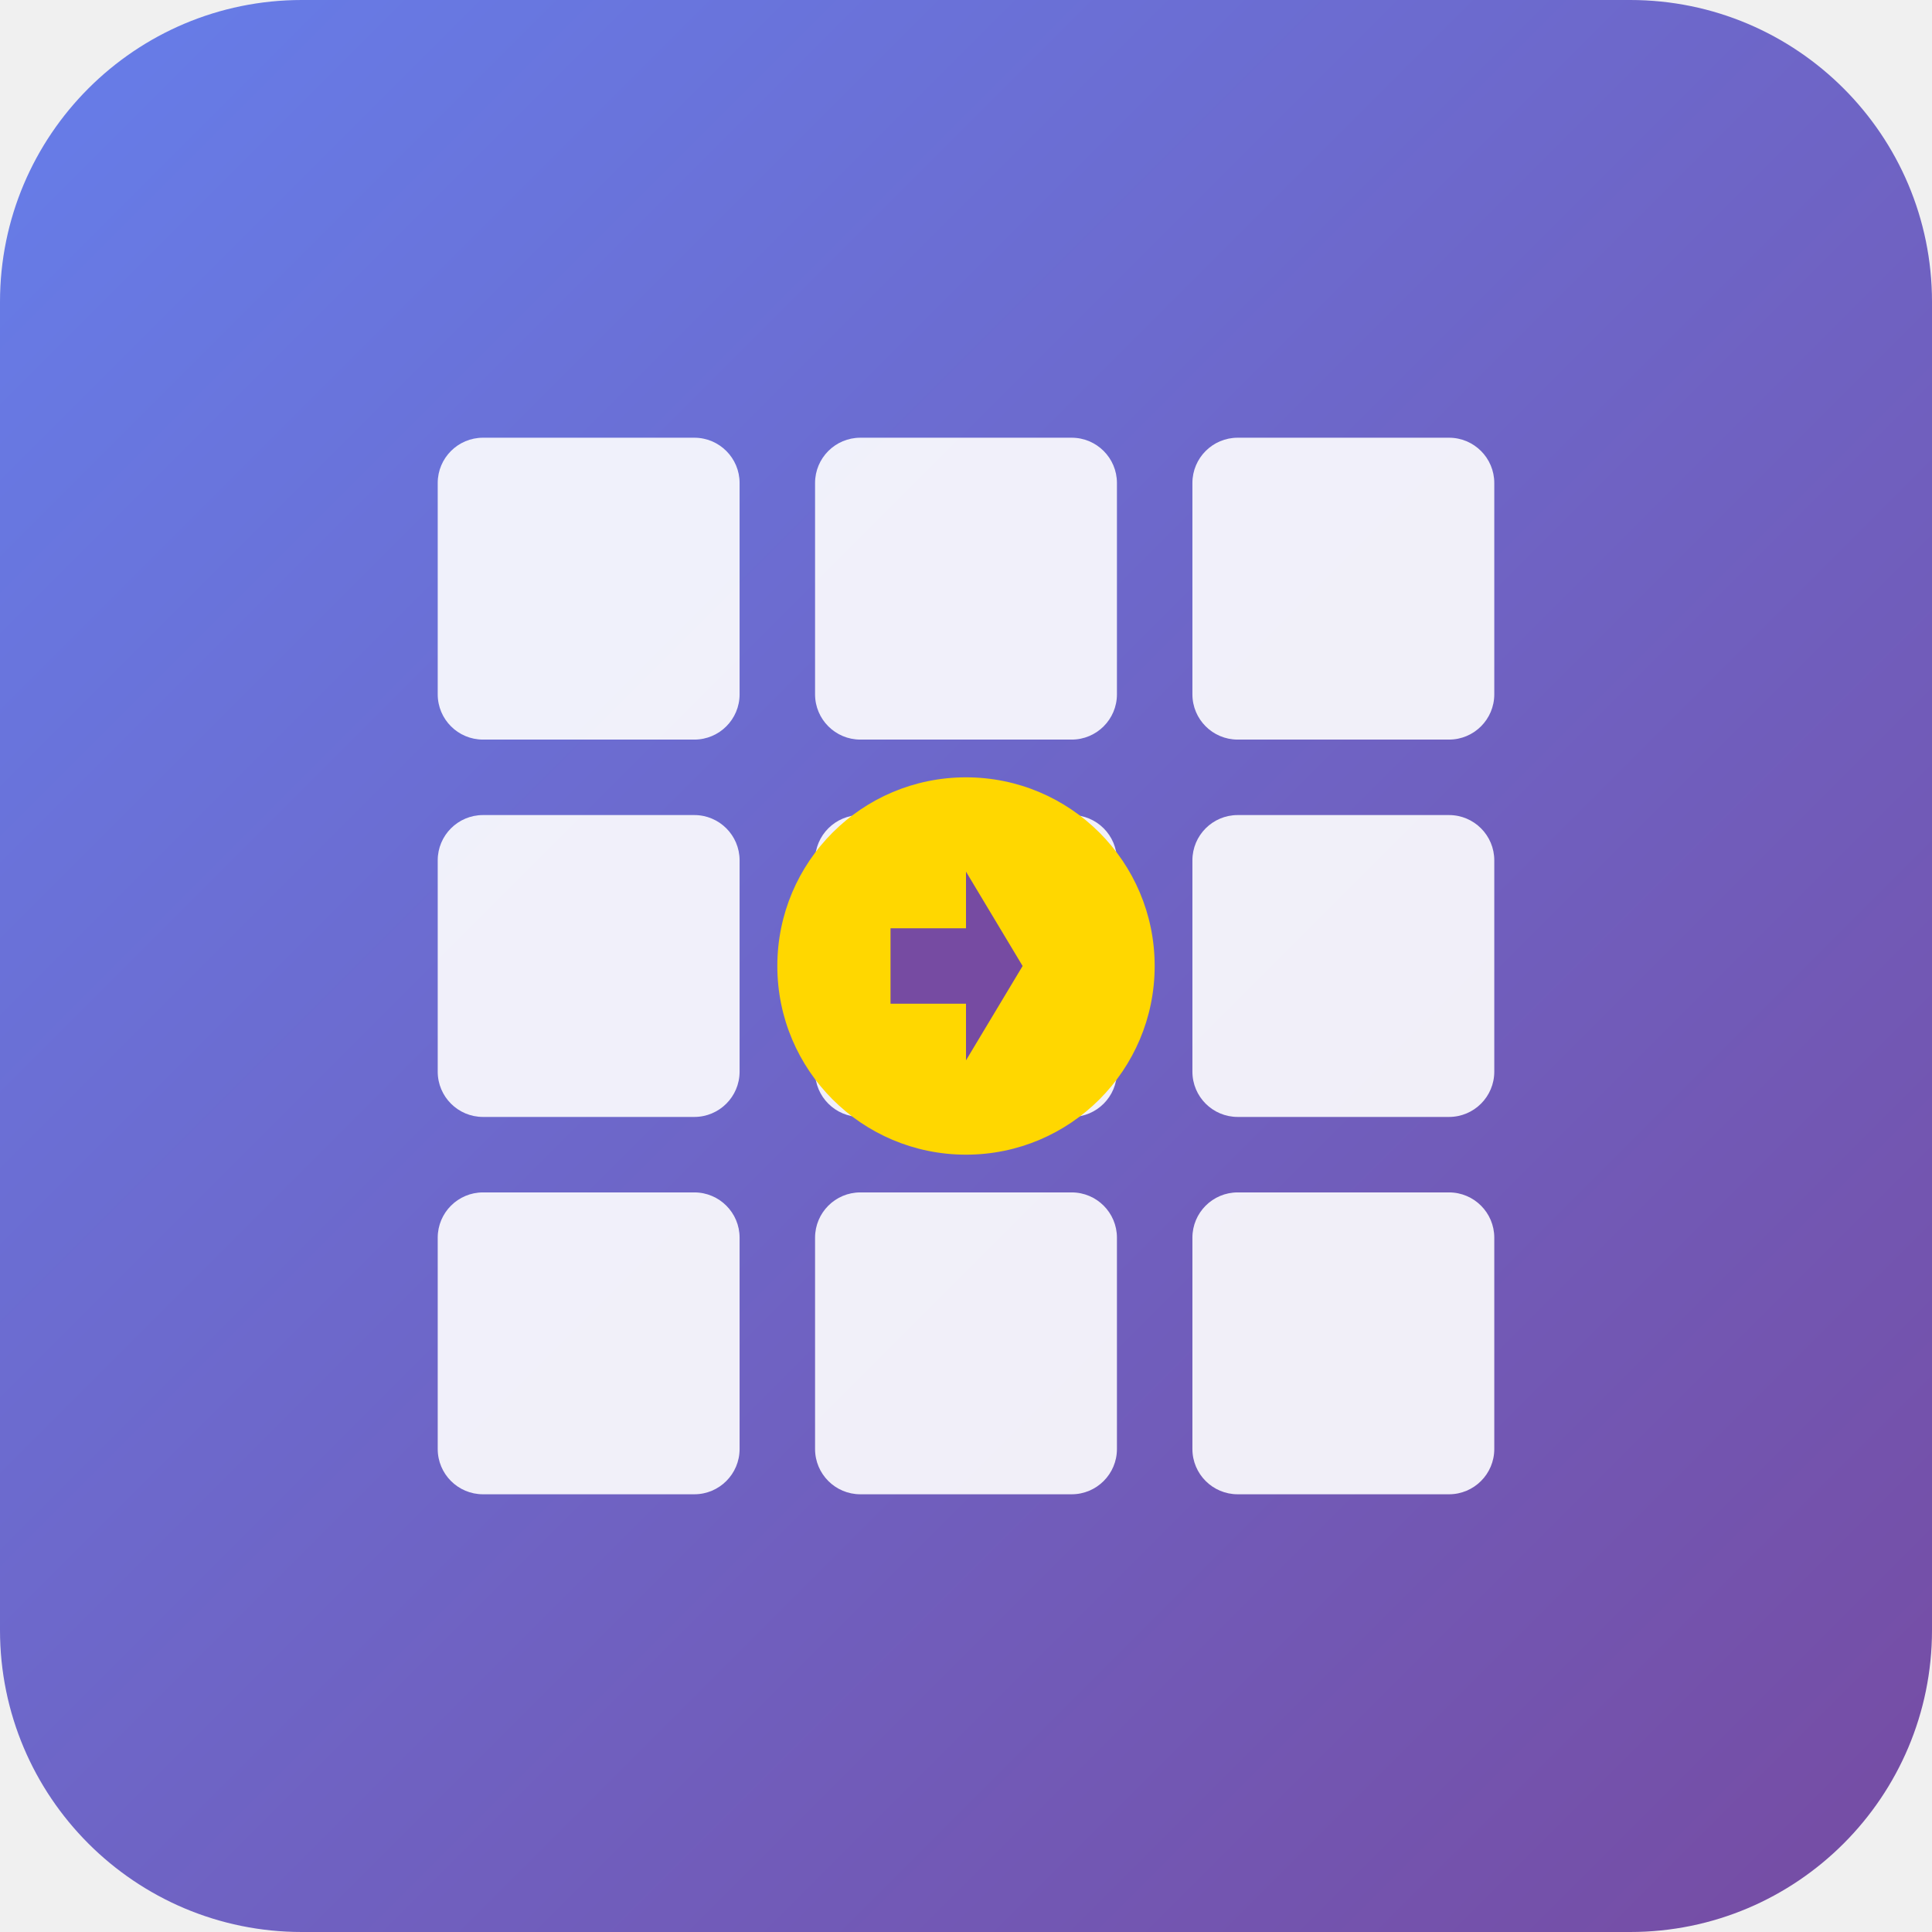
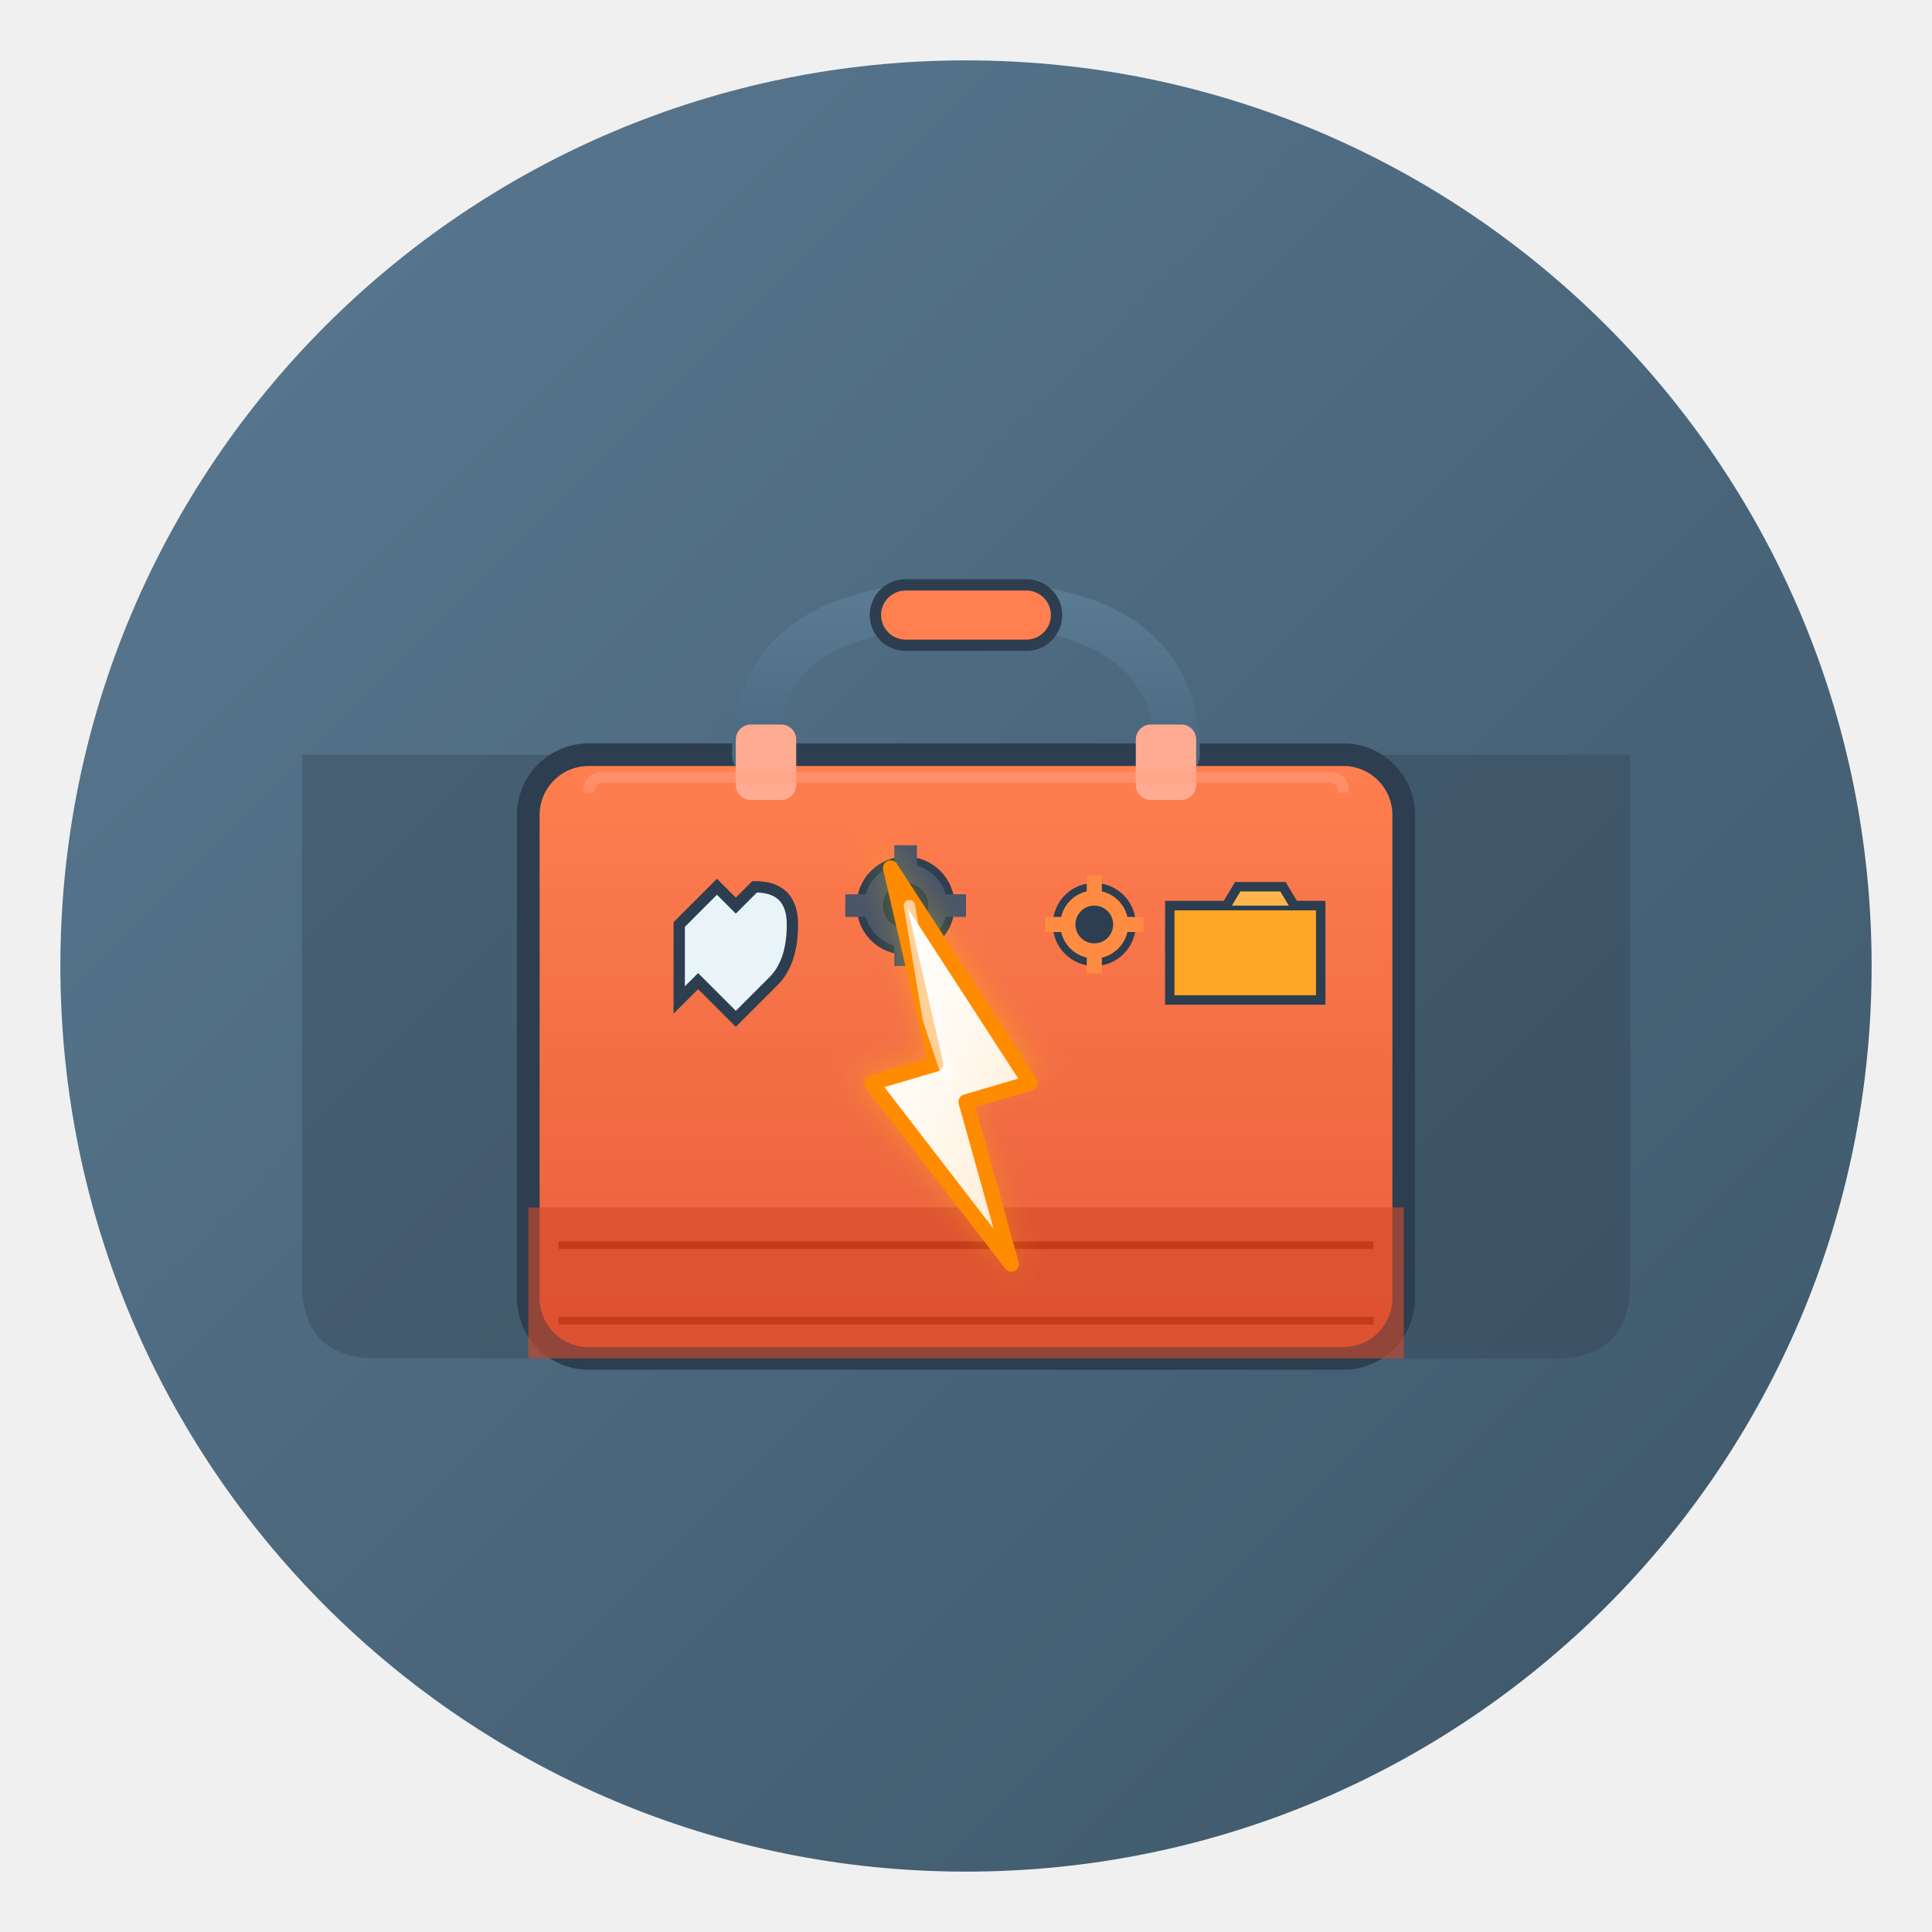
- <svg xmlns="http://www.w3.org/2000/svg" width="512" height="512" viewBox="0 0 512 512">
+ <svg xmlns="http://www.w3.org/2000/svg" viewBox="0 0 512 512">
  <defs>
-     <linearGradient id="grad1" x1="0%" y1="0%" x2="100%" y2="100%">
-       <stop offset="0%" style="stop-color:#667eea;stop-opacity:1" />
-       <stop offset="100%" style="stop-color:#764ba2;stop-opacity:1" />
+     <linearGradient id="bg-gradient" x1="0%" y1="0%" x2="100%" y2="100%">
+       <stop offset="0%" style="stop-color:#5a7a92;stop-opacity:1" />
+       <stop offset="100%" style="stop-color:#3d5568;stop-opacity:1" />
+     </linearGradient>
+     <linearGradient id="toolbox-gradient" x1="0%" y1="0%" x2="0%" y2="100%">
+       <stop offset="0%" style="stop-color:#ff7f50;stop-opacity:1" />
+       <stop offset="100%" style="stop-color:#e85d3a;stop-opacity:1" />
+     </linearGradient>
+     <linearGradient id="handle-gradient" x1="0%" y1="0%" x2="0%" y2="100%">
+       <stop offset="0%" style="stop-color:#5a7a92;stop-opacity:1" />
+       <stop offset="100%" style="stop-color:#4a6a82;stop-opacity:1" />
+     </linearGradient>
+     <linearGradient id="lightning-gradient" x1="0%" y1="0%" x2="100%" y2="100%">
+       <stop offset="0%" style="stop-color:#ffffff;stop-opacity:1" />
+       <stop offset="50%" style="stop-color:#fff9f0;stop-opacity:1" />
+       <stop offset="100%" style="stop-color:#ffe8cc;stop-opacity:1" />
    </linearGradient>
  </defs>
-   <rect width="512" height="512" rx="80" fill="url(#grad1)" />
-   <g transform="translate(256, 256)">
-     <rect x="-140" y="-140" width="80" height="80" rx="12" fill="white" opacity="0.9" />
-     <rect x="-40" y="-140" width="80" height="80" rx="12" fill="white" opacity="0.9" />
-     <rect x="60" y="-140" width="80" height="80" rx="12" fill="white" opacity="0.9" />
-     <rect x="-140" y="-40" width="80" height="80" rx="12" fill="white" opacity="0.9" />
-     <rect x="-40" y="-40" width="80" height="80" rx="12" fill="white" opacity="0.9" />
-     <rect x="60" y="-40" width="80" height="80" rx="12" fill="white" opacity="0.9" />
-     <rect x="-140" y="60" width="80" height="80" rx="12" fill="white" opacity="0.9" />
-     <rect x="-40" y="60" width="80" height="80" rx="12" fill="white" opacity="0.9" />
-     <rect x="60" y="60" width="80" height="80" rx="12" fill="white" opacity="0.9" />
-     <circle cx="0" cy="0" r="50" fill="#ffd700" />
-     <path d="M 0,-25 L 15,0 L 0,25 L 0,10 L -20,10 L -20,-10 L 0,-10 Z" fill="#764ba2" />
+   <circle cx="256" cy="256" r="240" fill="url(#bg-gradient)" />
+   <path d="M 180 280 L 180 420 Q 180 440 200 440 L 512 440 Q 532 440 532 420 L 532 280 Z" fill="#2a3a48" opacity="0.3" transform="translate(-100, -80)" />
+   <rect x="140" y="200" width="232" height="160" rx="16" ry="16" fill="url(#toolbox-gradient)" stroke="#2c3e50" stroke-width="6" />
+   <rect x="140" y="320" width="232" height="40" rx="0" ry="0" fill="#d64a2a" opacity="0.6" />
+   <line x1="148" y1="330" x2="364" y2="330" stroke="#c43a1a" stroke-width="2" />
+   <line x1="148" y1="350" x2="364" y2="350" stroke="#c43a1a" stroke-width="2" />
+   <path d="M 200 200 Q 200 160 256 160 Q 312 160 312 200" fill="none" stroke="url(#handle-gradient)" stroke-width="12" stroke-linecap="round" />
+   <rect x="232" y="155" width="48" height="16" rx="8" ry="8" fill="#ff7f50" stroke="#2c3e50" stroke-width="3" />
+   <rect x="195" y="192" width="16" height="20" rx="4" ry="4" fill="#ffab91" />
+   <rect x="301" y="192" width="16" height="20" rx="4" ry="4" fill="#ffab91" />
+   <g transform="translate(170, 230)">
+     <path d="M 10 35 L 15 30 L 25 40 L 35 30 Q 40 25 40 15 Q 40 5 30 5 L 25 10 L 20 5 L 10 15 Z" fill="#e8f4f8" stroke="#2c3e50" stroke-width="3" />
  </g>
+   <g transform="translate(240, 240)">
+     <circle cx="0" cy="0" r="12" fill="#4a5568" stroke="#2c3e50" stroke-width="2" />
+     <circle cx="0" cy="0" r="6" fill="#2c3e50" />
+     <rect x="-3" y="-16" width="6" height="8" fill="#4a5568" />
+     <rect x="-3" y="8" width="6" height="8" fill="#4a5568" />
+     <rect x="-16" y="-3" width="8" height="6" fill="#4a5568" />
+     <rect x="8" y="-3" width="8" height="6" fill="#4a5568" />
+   </g>
+   <g transform="translate(290, 245)">
+     <circle cx="0" cy="0" r="10" fill="#ff8c42" stroke="#2c3e50" stroke-width="2" />
+     <circle cx="0" cy="0" r="5" fill="#2c3e50" />
+     <rect x="-2" y="-13" width="4" height="6" fill="#ff8c42" />
+     <rect x="-2" y="7" width="4" height="6" fill="#ff8c42" />
+     <rect x="-13" y="-2" width="6" height="4" fill="#ff8c42" />
+     <rect x="7" y="-2" width="6" height="4" fill="#ff8c42" />
+   </g>
+   <g transform="translate(310, 230)">
+     <path d="M 0 10 L 0 35 L 40 35 L 40 10 Z" fill="#ffa726" stroke="#2c3e50" stroke-width="2.5" />
+     <path d="M 0 10 L 15 10 L 18 5 L 30 5 L 33 10 L 40 10" fill="#ffb74d" stroke="#2c3e50" stroke-width="2.5" />
+   </g>
+   <g transform="translate(256, 300)">
+     <path d="M -25 -80 L -10 -20 L -30 -15 L 15 40 L 0 -10 L 20 -15 Z" fill="#ffd700" opacity="0.3" filter="blur(4px)" />
+     <path d="M -20 -70 L -8 -18 L -25 -13 L 12 35 L 0 -8 L 17 -13 Z" fill="url(#lightning-gradient)" stroke="#ff8c00" stroke-width="4" stroke-linejoin="round" />
+     <path d="M -15 -60 L -10 -30 L -5 -15" fill="none" stroke="#ffffff" stroke-width="3" opacity="0.6" stroke-linecap="round" />
+   </g>
+   <path d="M 156 210 Q 156 206 160 206 L 352 206 Q 356 206 356 210" fill="none" stroke="#ff9f7f" stroke-width="3" opacity="0.5" />
</svg>
